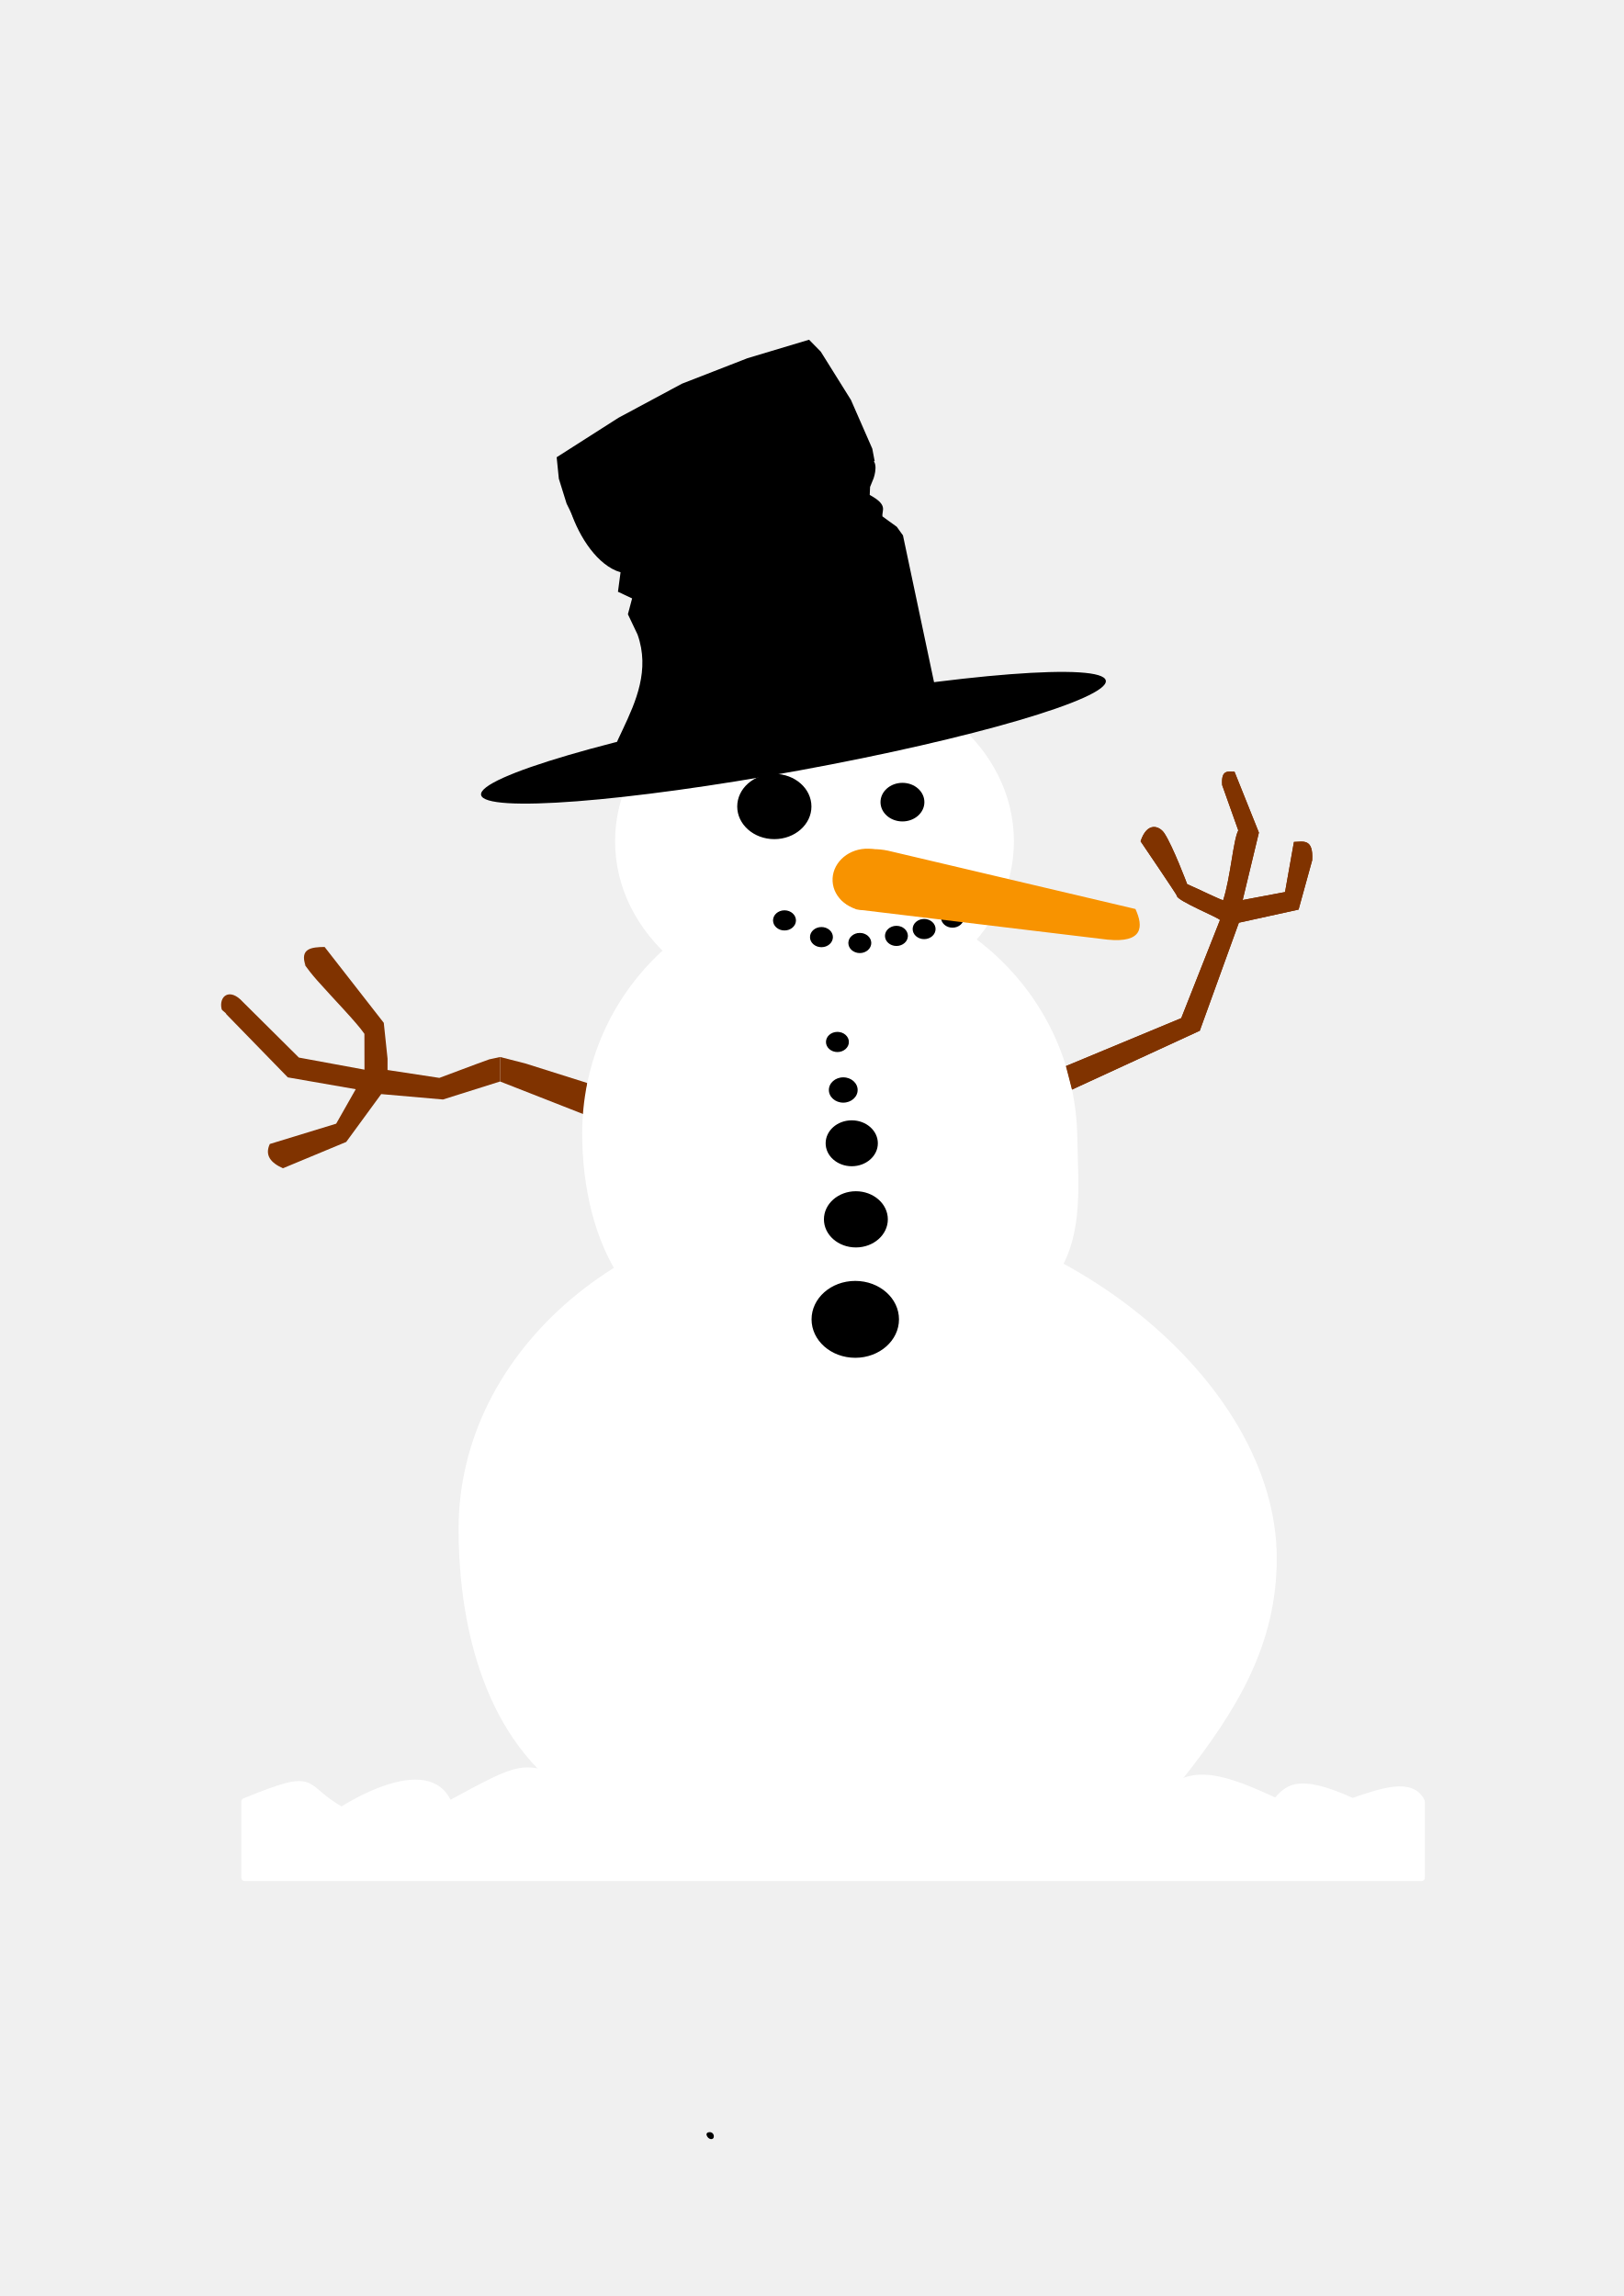
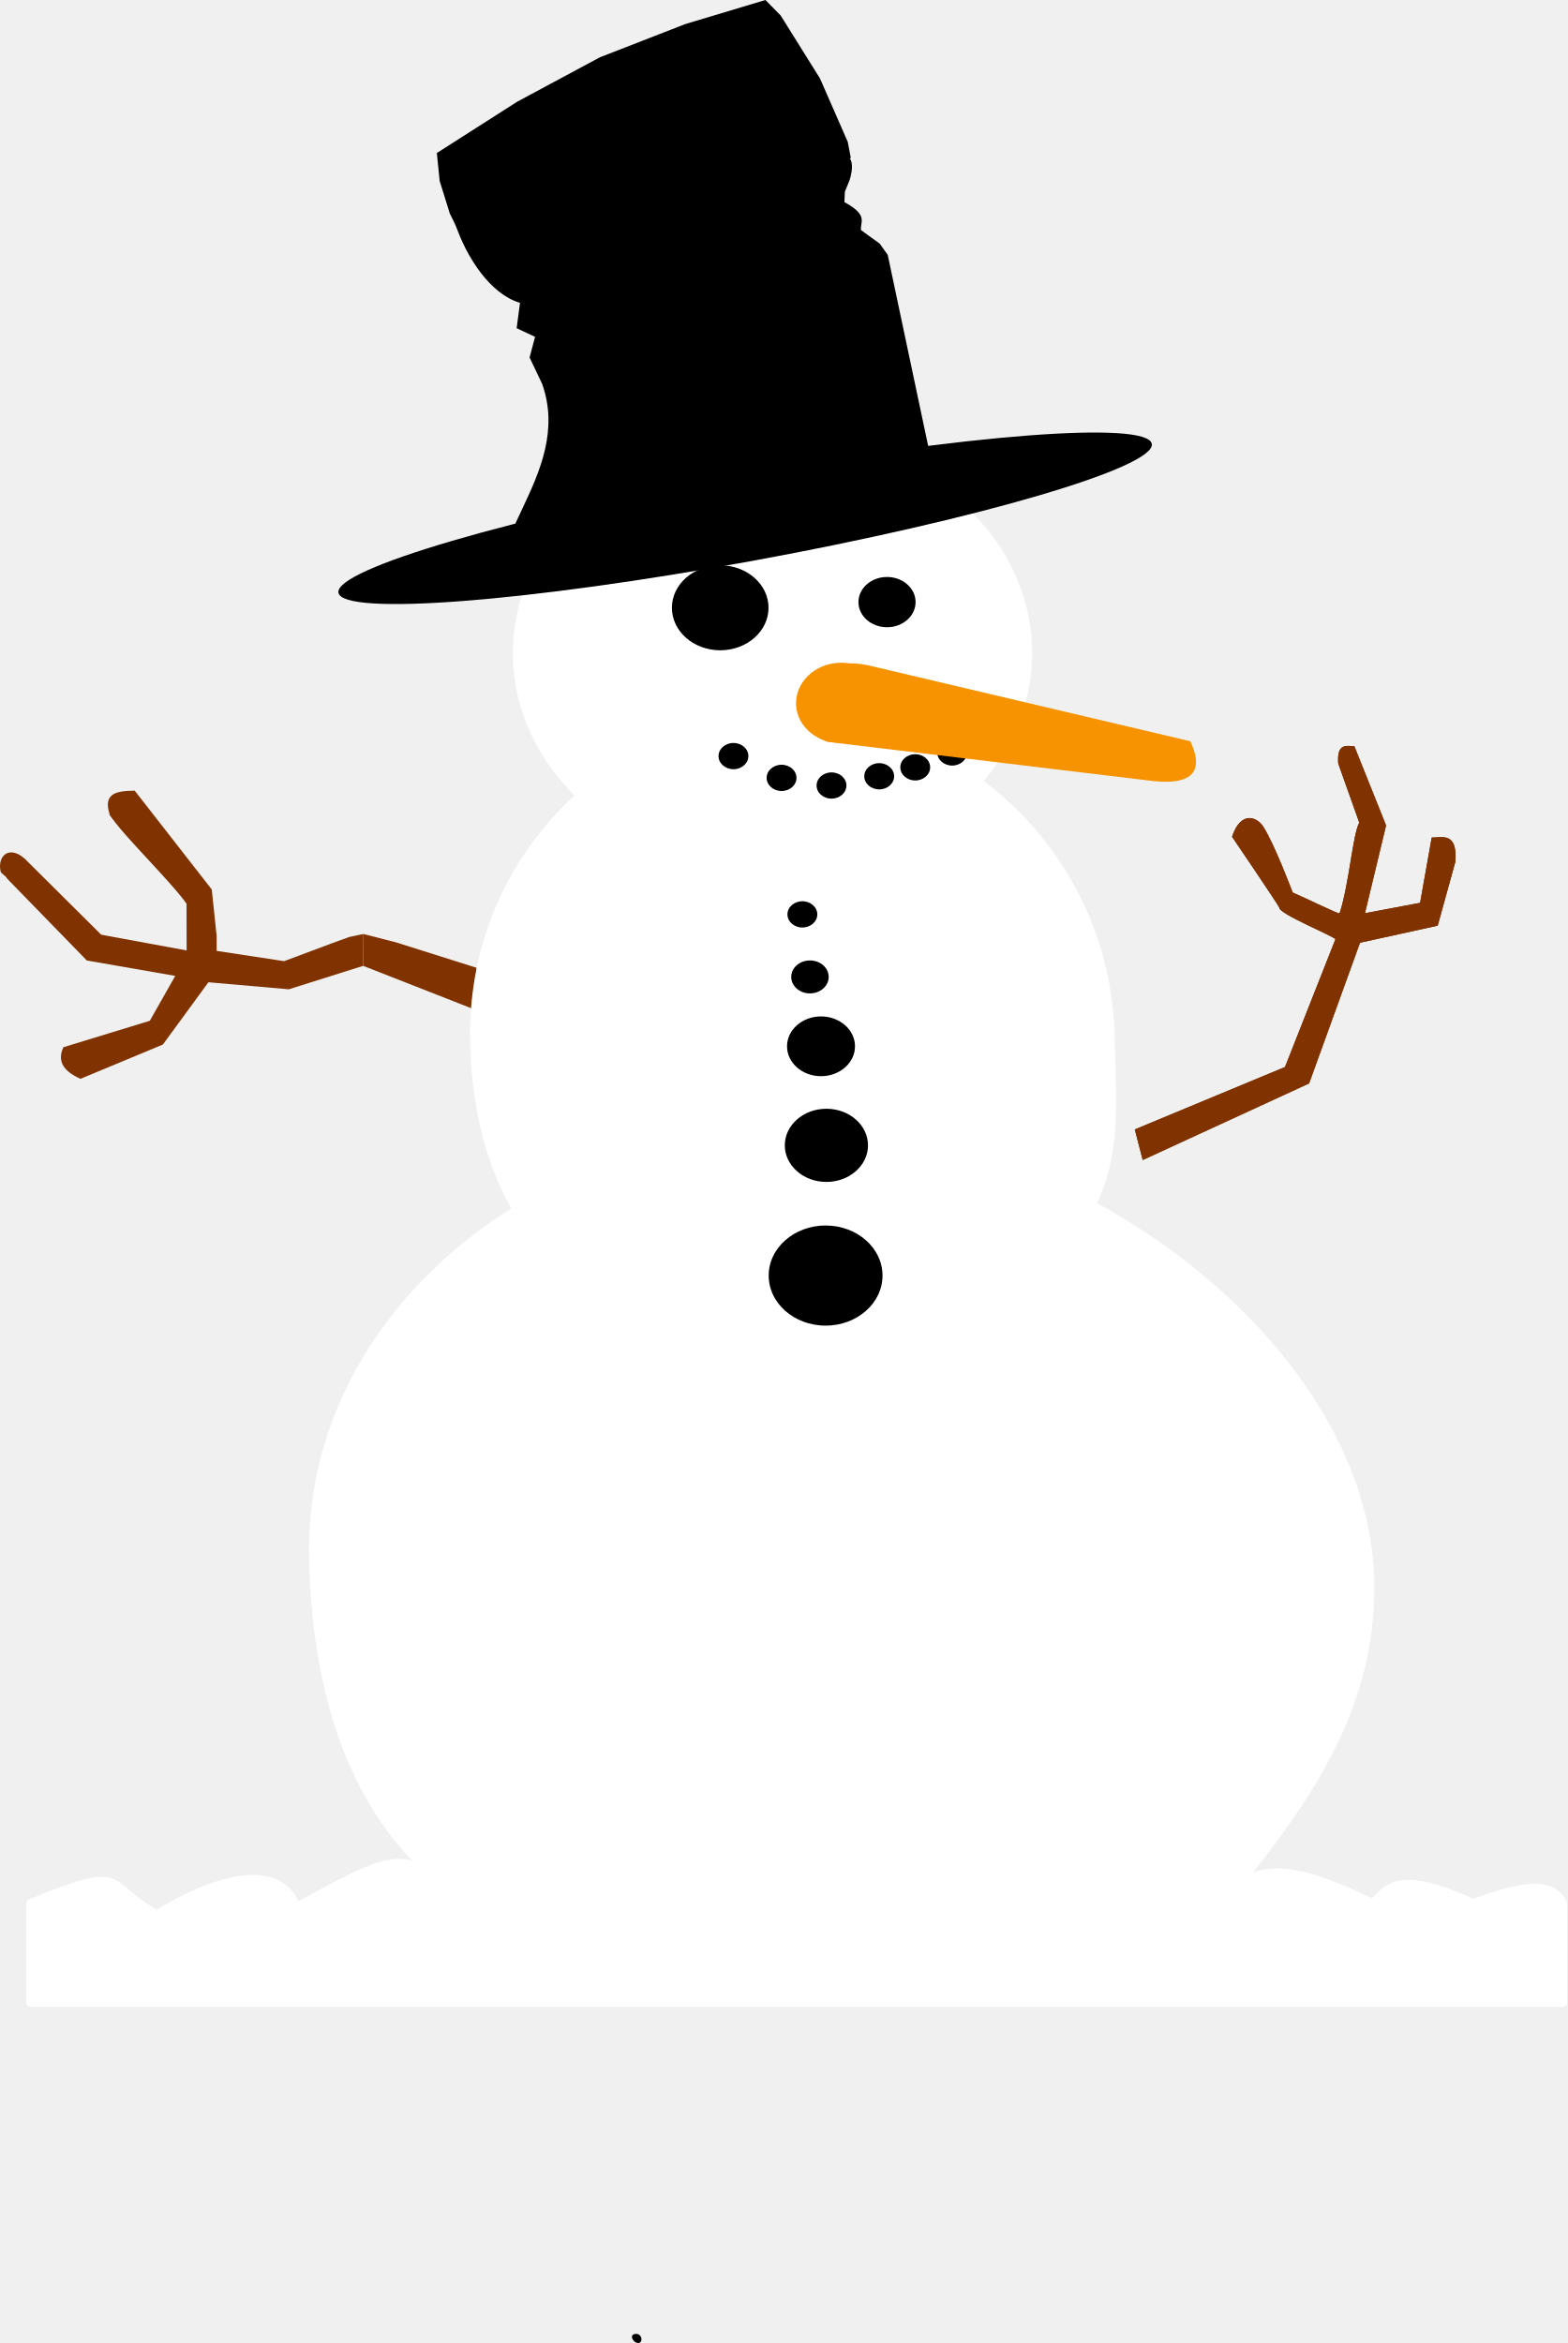
- <svg xmlns="http://www.w3.org/2000/svg" width="420mm" height="594mm" viewBox="0 0 420 594" version="1.1" id="svg8">
+ <svg xmlns="http://www.w3.org/2000/svg" width="311.357mm" height="465.532mm" viewBox="0 0 311.357 465.532" version="1.1" id="svg8">
  <defs id="defs2">
    </defs>
-   <g id="layer1" transform="translate(0,297)">
-     <g id="g907" transform="translate(-16.85644,-15.83603)">
-       <path transform="rotate(-22.07595)" id="rect1256" d="m 273.131,104.994 32.316,-0.281 18.81,-19.743 c 0.259,-0.392 -8.594,-8.965 -7.956,-10.03 0.107,-0.179 -3.407,-16.576 -3.407,-16.576 3.524,-4.161 6.05,-1.857 6.491,0.409 0.789,4.053 0.509,14.386 0.509,14.386 2.352,2.38 6.908,7.541 7.088,7.328 3.952,-4.688 8.271,-13.49 10.391,-15.235 l 0.54,-12.435 c 1.243,-3.911 2.769,-2.639 4.261,-2.006 l -0.072,16.968 -10.446,14.592 10.928,2.202 7.007,-11.149 c 2.164,0.83 5.08,0.951 2.603,6.154 l -8.071,10.515 -15.583,-2.657 -19.879,22.099 -36.357,1.683 z" style="opacity:1;fill:#803300;fill-opacity:1;stroke:none;stroke-width:1.248;stroke-linejoin:round;stroke-miterlimit:4;stroke-dasharray:none;stroke-opacity:1" />
-       <g id="g1254-5">
-         <path style="fill:#000000;stroke:none;stroke-width:0.067" d="m 199.637,271.242 c 0.399,1.198 1.863,1.398 1.863,0.266 0,-0.599 -0.466,-1.065 -1.065,-1.065 -0.599,0 -0.932,0.333 -0.799,0.799 z" id="path1017-3" />
-         <path id="rect1204-8" d="m 146.243,-7.7 6.467,1.653 16.076,5.075 -0.903,8.1 -21.675,-8.499 z" style="opacity:1;fill:#803300;fill-opacity:1;stroke:none;stroke-width:1.22;stroke-linejoin:round;stroke-miterlimit:4;stroke-dasharray:none;stroke-opacity:1" />
-         <path id="rect1204-7-8" d="m 111.137,-4.432 -0.018,-9.265 c -1.935,-2.873 -8.211,-9.291 -12.15,-13.742 -2.987,-3.376 -4.349,-5.742 -3.071,-3.879 -1.555,-4.496 1.532,-4.814 4.925,-4.858 l 15.306,19.632 0.975,9.276 -0.004,2.925 13.404,2.041 9.508,-3.558 3.399,-1.237 2.833,-0.602 -0.035,6.329 -14.774,4.658 -15.972,-1.398 -9.051,12.378 -16.367,6.808 c -3.17,-1.413 -4.754,-3.354 -3.397,-6.276 l 17.169,-5.257 5.058,-8.917 -17.569,-3.061 -15.878,-16.31 c -0.219,-0.569 -1.138,-0.903 -1.248,-1.377 -0.759,-3.281 2.045,-5.65 5.499,-1.829 l 14.488,14.392 z" style="opacity:1;fill:#803300;fill-opacity:1;stroke:none;stroke-width:1.22;stroke-linejoin:round;stroke-miterlimit:4;stroke-dasharray:none;stroke-opacity:1" />
-         <path style="opacity:1;fill:#ffffff;fill-opacity:1;stroke:#ffffff;stroke-width:1.715;stroke-linejoin:round;stroke-miterlimit:4;stroke-dasharray:none;stroke-opacity:1" d="m 346.256,121.985 c 0,21.84 -9.863,38.52 -24.384,56.844 -23.056,29.092 -58.847,20.294 -87.193,18.826 -32.101,-1.662 -50.736,-0.218 -72.206,-16.6 -22.206,-16.944 -26.142,-47.865 -26.142,-66.629 0,-45.966 44.032,-83.229 98.348,-83.229 54.316,-2e-6 111.577,44.822 111.577,90.788 z" id="path819-8-3" />
-         <path style="opacity:1;fill:#ffffff;fill-opacity:1;stroke:#ffffff;stroke-width:1.743;stroke-linejoin:round;stroke-miterlimit:4;stroke-dasharray:none;stroke-opacity:1" d="m 80.151,184.907 c 19.763,-8.064 14.093,-3.751 25.091,2.274 0,0 22.48,-14.836 27.732,-1.516 19.259,-10.411 18.953,-10.552 31.694,-5.307 45.5,-25.323 88.23,-22.061 95.081,9.098 7.676,-7.119 29.991,-27.962 57.445,-4.549 6.484,-10.474 18.067,-5.331 29.713,0 2.896,-3.04 4.968,-6.756 19.808,0 7.684,-2.665 15.306,-5.237 17.828,0 v 19.712 H 80.151 Z" id="rect821-1-1" />
-         <g id="g1191-8" transform="translate(4.157738,-12.85119)">
-           <path style="opacity:1;fill:#ffffff;fill-opacity:1;stroke:#ffffff;stroke-width:1.183;stroke-linejoin:round;stroke-miterlimit:4;stroke-dasharray:none;stroke-opacity:1" d="m 290.779,26.046 c 0.211,13.101 1.826,26.374 -6.513,37.093 -11.343,14.58 -38.732,24.692 -58.445,24.692 -20.853,-2e-6 -40.433,-8.958 -51.657,-25.006 -7.186,-10.275 -10.278,-24.349 -10.278,-37.913 0,-34.749 27.729,-62.919 61.934,-62.919 34.205,-3e-6 64.367,27.374 64.958,64.053 z" id="path819-3-0-9" />
-           <path style="opacity:1;fill:#000000;fill-opacity:1;stroke:#ffffff;stroke-width:0.981;stroke-linejoin:round;stroke-miterlimit:4;stroke-dasharray:none;stroke-opacity:1" d="m 242.844,47.144 a 8.756,7.761 0 0 1 -8.756,7.761 8.756,7.761 0 0 1 -8.756,-7.761 8.756,7.761 0 0 1 8.756,-7.761 8.756,7.761 0 0 1 8.756,7.761 z" id="path824-0-0-6" />
-           <path style="opacity:1;fill:#000000;fill-opacity:1;stroke:#ffffff;stroke-width:0.801;stroke-linejoin:round;stroke-miterlimit:4;stroke-dasharray:none;stroke-opacity:1" d="m 240.171,27.467 a 7.152,6.339 0 0 1 -7.152,6.339 7.152,6.339 0 0 1 -7.152,-6.339 7.152,6.339 0 0 1 7.152,-6.339 7.152,6.339 0 0 1 7.152,6.339 z" id="path824-9-8-4-4" />
-           <path style="opacity:1;fill:#000000;fill-opacity:1;stroke:#ffffff;stroke-width:1.341;stroke-linejoin:round;stroke-miterlimit:4;stroke-dasharray:none;stroke-opacity:1" d="m 245.909,73.018 a 11.978,10.617 0 0 1 -11.978,10.617 11.978,10.617 0 0 1 -11.978,-10.617 11.978,10.617 0 0 1 11.978,-10.617 11.978,10.617 0 0 1 11.978,10.617 z" id="path824-5-7-3" />
-           <path style="opacity:1;fill:#000000;fill-opacity:1;stroke:#ffffff;stroke-width:0.442;stroke-linejoin:round;stroke-miterlimit:4;stroke-dasharray:none;stroke-opacity:1" d="m 234.765,13.681 a 3.943,3.495 0 0 1 -3.943,3.495 3.943,3.495 0 0 1 -3.943,-3.495 3.943,3.495 0 0 1 3.943,-3.495 3.943,3.495 0 0 1 3.943,3.495 z" id="path824-09-6-3" />
-           <path style="opacity:1;fill:#000000;fill-opacity:1;stroke:#ffffff;stroke-width:0.352;stroke-linejoin:round;stroke-miterlimit:4;stroke-dasharray:none;stroke-opacity:1" d="m 232.456,1.255 a 3.141,2.784 0 0 1 -3.141,2.784 3.141,2.784 0 0 1 -3.141,-2.784 3.141,2.784 0 0 1 3.141,-2.784 3.141,2.784 0 0 1 3.141,2.784 z" id="path824-9-85-3-1-3" />
-         </g>
-         <g id="g1183-8" transform="translate(3.779762,-10.96131)">
-           <ellipse ry="43.273" rx="51.134" cy="-52.551" cx="223.762" id="path819-9-3-6" style="opacity:1;fill:#ffffff;fill-opacity:1;stroke:#ffffff;stroke-width:0.891;stroke-linejoin:round;stroke-miterlimit:4;stroke-dasharray:none;stroke-opacity:1" />
-           <ellipse ry="2.784" rx="3.141" cy="-32.085" cx="216" id="path824-9-85-4-0" style="opacity:1;fill:#000000;fill-opacity:1;stroke:#ffffff;stroke-width:0.352;stroke-linejoin:round;stroke-miterlimit:4;stroke-dasharray:none;stroke-opacity:1" />
-           <ellipse ry="9.012" rx="10.168" cy="-61.551" cx="213.371" id="path824-9-9-4-4" style="opacity:1;fill:#000000;fill-opacity:1;stroke:#ffffff;stroke-width:1.139;stroke-linejoin:round;stroke-miterlimit:4;stroke-dasharray:none;stroke-opacity:1" />
-           <ellipse ry="5.33" rx="6.013" cy="-62.682" cx="246.511" id="path824-9-6-4-8" style="opacity:1;fill:#000000;fill-opacity:1;stroke:#ffffff;stroke-width:0.673;stroke-linejoin:round;stroke-miterlimit:4;stroke-dasharray:none;stroke-opacity:1" />
-           <ellipse ry="2.784" rx="3.141" cy="-29.851" cx="252.116" id="path824-9-85-6-3-8" style="opacity:1;fill:#000000;fill-opacity:1;stroke:#ffffff;stroke-width:0.352;stroke-linejoin:round;stroke-miterlimit:4;stroke-dasharray:none;stroke-opacity:1" />
-           <ellipse ry="2.784" rx="3.141" cy="-28.076" cx="244.957" id="path824-9-85-8-7-8" style="opacity:1;fill:#000000;fill-opacity:1;stroke:#ffffff;stroke-width:0.352;stroke-linejoin:round;stroke-miterlimit:4;stroke-dasharray:none;stroke-opacity:1" />
-           <ellipse ry="2.784" rx="3.141" cy="-27.759" cx="225.559" id="path824-9-85-5-5-9" style="opacity:1;fill:#000000;fill-opacity:1;stroke:#ffffff;stroke-width:0.352;stroke-linejoin:round;stroke-miterlimit:4;stroke-dasharray:none;stroke-opacity:1" />
-           <ellipse ry="2.784" rx="3.141" cy="-32.81" cx="259.454" id="path824-9-85-61-9-7" style="opacity:1;fill:#000000;fill-opacity:1;stroke:#ffffff;stroke-width:0.352;stroke-linejoin:round;stroke-miterlimit:4;stroke-dasharray:none;stroke-opacity:1" />
-           <ellipse ry="2.784" rx="3.141" cy="-26.239" cx="235.482" id="path824-9-85-1-6-7" style="opacity:1;fill:#000000;fill-opacity:1;stroke:#ffffff;stroke-width:0.352;stroke-linejoin:round;stroke-miterlimit:4;stroke-dasharray:none;stroke-opacity:1" />
-           <path id="rect917-1-6" d="m 234.677,-34.917 c -6.732,-2.464 -6.283,-7.897 -2.611,-8.75 2.511,-0.583 1.582,-0.562 2.511,-0.583 -6.275,-0.309 -2.253,-8.033 8.158,-5.882 v 0 l 64.041,15.095 c 2.141,4.62 1.937,8.841 -7.237,7.927 z" style="opacity:1;fill:#f89300;fill-opacity:1;stroke:none;stroke-width:3.476;stroke-linejoin:round;stroke-miterlimit:4;stroke-dasharray:none;stroke-opacity:1" />
-           <ellipse transform="rotate(-93.1362)" ry="8.875" rx="7.954" cy="239.285" cx="29.637" id="path920-7-4" style="opacity:1;fill:#f89300;fill-opacity:1;stroke:none;stroke-width:4.472;stroke-linejoin:round;stroke-miterlimit:4;stroke-dasharray:none;stroke-opacity:1" />
-         </g>
-         <g id="g1170-3" style="fill:#000000" transform="translate(4.806705,-10.92396)">
-           <ellipse transform="rotate(-10.37668)" ry="8.586" rx="82.14" cy="-38.937" cx="228.033" id="path1157-0" style="opacity:1;fill:#000000;fill-opacity:1;stroke:none;stroke-width:1.994;stroke-linejoin:round;stroke-miterlimit:4;stroke-dasharray:none;stroke-opacity:1" />
-           <path id="rect1159-3" d="m 245.622,-131.722 8.113,38.338 -61.358,17.799 -20.829,11.536 c -9.387,-9.005 11.91,-23.756 5.417,-42.024 l -2.497,-5.254 1.088,-4.099 -3.659,-1.719 0.668,-5.039 c -11.78,-3.416 -19.061,-29.348 -10.631,-27.68 l 28.962,-19.527 45.532,17.742 c 3.419,-0.017 1.607,5.113 1.607,5.113 l -0.925,2.272 -0.09,2.07 c 4.863,2.651 3.086,3.926 3.292,5.554 l 1.644,1.196 2.053,1.478 z" style="opacity:1;fill:#000000;fill-opacity:1;stroke:none;stroke-width:1.866;stroke-linejoin:round;stroke-miterlimit:4;stroke-dasharray:none;stroke-opacity:1" />
-           <path id="rect1164-0" d="m 203.349,-79.472 18.704,-3.201 18.581,-1.756 18.17,0.499 16.533,1.776 1.568,4.029 v 0 l 2.237,14.534 0.096,13.765 -0.702,3.177 -72.828,-2.301 -4.449,-13.044 -0.287,-5.415 0.701,-6.726 z" style="opacity:1;fill:#000000;fill-opacity:1;stroke:none;stroke-width:1.682;stroke-linejoin:round;stroke-miterlimit:4;stroke-dasharray:none;stroke-opacity:1" transform="matrix(0.9216045,-0.3881302,0.3946697,0.918823,0,0)" />
-         </g>
+   <g id="layer1" transform="translate(-67.10495,229.765)">
+     <g id="g1254" transform="translate(-6.95035,-36.48934)">
+       <path id="path1017" d="m 199.637,271.242 c 0.399,1.198 1.863,1.398 1.863,0.266 0,-0.599 -0.466,-1.065 -1.065,-1.065 -0.599,0 -0.932,0.333 -0.799,0.799 z" style="fill:#000000;stroke:none;stroke-width:0.067" />
+       <path style="opacity:1;fill:#803300;fill-opacity:1;stroke:none;stroke-width:1.22;stroke-linejoin:round;stroke-miterlimit:4;stroke-dasharray:none;stroke-opacity:1" d="m 146.243,-7.7 6.467,1.653 16.076,5.075 -0.903,8.1 -21.675,-8.499 z" id="rect1204" />
+       <path style="opacity:1;fill:#803300;fill-opacity:1;stroke:none;stroke-width:1.22;stroke-linejoin:round;stroke-miterlimit:4;stroke-dasharray:none;stroke-opacity:1" d="m 111.137,-4.432 -0.018,-9.265 c -1.935,-2.873 -8.211,-9.291 -12.15,-13.742 -2.987,-3.376 -4.349,-5.742 -3.071,-3.879 -1.555,-4.496 1.532,-4.814 4.925,-4.858 l 15.306,19.632 0.975,9.276 -0.004,2.925 13.404,2.041 9.508,-3.558 3.399,-1.237 2.833,-0.602 -0.035,6.329 -14.774,4.658 -15.972,-1.398 -9.051,12.378 -16.367,6.808 c -3.17,-1.413 -4.754,-3.354 -3.397,-6.276 l 17.169,-5.257 5.058,-8.917 -17.569,-3.061 -15.878,-16.31 c -0.219,-0.569 -1.138,-0.903 -1.248,-1.377 -0.759,-3.281 2.045,-5.65 5.499,-1.829 l 14.488,14.392 z" id="rect1204-7" />
+       <path id="path819-8" d="m 346.256,121.985 c 0,21.84 -9.863,38.52 -24.384,56.844 -23.056,29.092 -58.847,20.294 -87.193,18.826 -32.101,-1.662 -50.736,-0.218 -72.206,-16.6 -22.206,-16.944 -26.142,-47.865 -26.142,-66.629 0,-45.966 44.032,-83.229 98.348,-83.229 54.316,-2e-6 111.577,44.822 111.577,90.788 z" style="opacity:1;fill:#ffffff;fill-opacity:1;stroke:#ffffff;stroke-width:1.715;stroke-linejoin:round;stroke-miterlimit:4;stroke-dasharray:none;stroke-opacity:1" />
+       <path id="rect821-1" d="m 80.151,184.907 c 19.763,-8.064 14.093,-3.751 25.091,2.274 0,0 22.48,-14.836 27.732,-1.516 19.259,-10.411 18.953,-10.552 31.694,-5.307 45.5,-25.323 88.23,-22.061 95.081,9.098 7.676,-7.119 29.991,-27.962 57.445,-4.549 6.484,-10.474 18.067,-5.331 29.713,0 2.896,-3.04 4.968,-6.756 19.808,0 7.684,-2.665 15.306,-5.237 17.828,0 v 19.712 H 80.151 Z" style="opacity:1;fill:#ffffff;fill-opacity:1;stroke:#ffffff;stroke-width:1.743;stroke-linejoin:round;stroke-miterlimit:4;stroke-dasharray:none;stroke-opacity:1" />
+       <g transform="translate(4.157738,-12.85119)" id="g1191">
+         <path id="path819-3-0" d="m 290.779,26.046 c 0.211,13.101 1.826,26.374 -6.513,37.093 -11.343,14.58 -38.732,24.692 -58.445,24.692 -20.853,-2e-6 -40.433,-8.958 -51.657,-25.006 -7.186,-10.275 -10.278,-24.349 -10.278,-37.913 0,-34.749 27.729,-62.919 61.934,-62.919 34.205,-3e-6 64.367,27.374 64.958,64.053 z" style="opacity:1;fill:#ffffff;fill-opacity:1;stroke:#ffffff;stroke-width:1.183;stroke-linejoin:round;stroke-miterlimit:4;stroke-dasharray:none;stroke-opacity:1" />
+         <path id="path824-0-0" d="m 242.844,47.144 a 8.756,7.761 0 0 1 -8.756,7.761 8.756,7.761 0 0 1 -8.756,-7.761 8.756,7.761 0 0 1 8.756,-7.761 8.756,7.761 0 0 1 8.756,7.761 z" style="opacity:1;fill:#000000;fill-opacity:1;stroke:#ffffff;stroke-width:0.981;stroke-linejoin:round;stroke-miterlimit:4;stroke-dasharray:none;stroke-opacity:1" />
+         <path id="path824-9-8-4" d="m 240.171,27.467 a 7.152,6.339 0 0 1 -7.152,6.339 7.152,6.339 0 0 1 -7.152,-6.339 7.152,6.339 0 0 1 7.152,-6.339 7.152,6.339 0 0 1 7.152,6.339 z" style="opacity:1;fill:#000000;fill-opacity:1;stroke:#ffffff;stroke-width:0.801;stroke-linejoin:round;stroke-miterlimit:4;stroke-dasharray:none;stroke-opacity:1" />
+         <path id="path824-5-7" d="m 245.909,73.018 a 11.978,10.617 0 0 1 -11.978,10.617 11.978,10.617 0 0 1 -11.978,-10.617 11.978,10.617 0 0 1 11.978,-10.617 11.978,10.617 0 0 1 11.978,10.617 z" style="opacity:1;fill:#000000;fill-opacity:1;stroke:#ffffff;stroke-width:1.341;stroke-linejoin:round;stroke-miterlimit:4;stroke-dasharray:none;stroke-opacity:1" />
+         <path id="path824-09-6" d="m 234.765,13.681 a 3.943,3.495 0 0 1 -3.943,3.495 3.943,3.495 0 0 1 -3.943,-3.495 3.943,3.495 0 0 1 3.943,-3.495 3.943,3.495 0 0 1 3.943,3.495 z" style="opacity:1;fill:#000000;fill-opacity:1;stroke:#ffffff;stroke-width:0.442;stroke-linejoin:round;stroke-miterlimit:4;stroke-dasharray:none;stroke-opacity:1" />
+         <path id="path824-9-85-3-1" d="m 232.456,1.255 a 3.141,2.784 0 0 1 -3.141,2.784 3.141,2.784 0 0 1 -3.141,-2.784 3.141,2.784 0 0 1 3.141,-2.784 3.141,2.784 0 0 1 3.141,2.784 z" style="opacity:1;fill:#000000;fill-opacity:1;stroke:#ffffff;stroke-width:0.352;stroke-linejoin:round;stroke-miterlimit:4;stroke-dasharray:none;stroke-opacity:1" />
      </g>
-       <path id="rect1256-9" d="m 292.567,-5.356 29.841,-12.405 10.011,-25.365 c 0.092,-0.461 -11.333,-5.078 -11.142,-6.304 0.032,-0.206 -9.387,-14.08 -9.387,-14.08 1.702,-5.181 4.908,-3.995 6.169,-2.06 2.255,3.459 5.879,13.14 5.879,13.14 3.074,1.322 9.236,4.392 9.322,4.127 1.9,-5.829 2.595,-15.609 3.903,-18.023 l -4.173,-11.727 c -0.318,-4.091 1.575,-3.486 3.194,-3.461 l 6.311,15.751 -4.196,17.448 10.955,-2.066 2.303,-12.965 c 2.317,-0.044 5.065,-1.028 4.725,4.725 l -3.527,12.777 -15.439,3.394 -10.115,27.95 -33.059,15.224 z" style="opacity:1;fill:#803300;fill-opacity:1;stroke:none;stroke-width:1.248;stroke-linejoin:round;stroke-miterlimit:4;stroke-dasharray:none;stroke-opacity:1" />
+       <g transform="translate(3.779762,-10.96131)" id="g1183">
+         <ellipse style="opacity:1;fill:#ffffff;fill-opacity:1;stroke:#ffffff;stroke-width:0.891;stroke-linejoin:round;stroke-miterlimit:4;stroke-dasharray:none;stroke-opacity:1" id="path819-9-3" cx="223.762" cy="-52.551" rx="51.134" ry="43.273" />
+         <ellipse style="opacity:1;fill:#000000;fill-opacity:1;stroke:#ffffff;stroke-width:0.352;stroke-linejoin:round;stroke-miterlimit:4;stroke-dasharray:none;stroke-opacity:1" id="path824-9-85-4" cx="216" cy="-32.085" rx="3.141" ry="2.784" />
+         <ellipse style="opacity:1;fill:#000000;fill-opacity:1;stroke:#ffffff;stroke-width:1.139;stroke-linejoin:round;stroke-miterlimit:4;stroke-dasharray:none;stroke-opacity:1" id="path824-9-9-4" cx="213.371" cy="-61.551" rx="10.168" ry="9.012" />
+         <ellipse style="opacity:1;fill:#000000;fill-opacity:1;stroke:#ffffff;stroke-width:0.673;stroke-linejoin:round;stroke-miterlimit:4;stroke-dasharray:none;stroke-opacity:1" id="path824-9-6-4" cx="246.511" cy="-62.682" rx="6.013" ry="5.33" />
+         <ellipse style="opacity:1;fill:#000000;fill-opacity:1;stroke:#ffffff;stroke-width:0.352;stroke-linejoin:round;stroke-miterlimit:4;stroke-dasharray:none;stroke-opacity:1" id="path824-9-85-6-3" cx="252.116" cy="-29.851" rx="3.141" ry="2.784" />
+         <ellipse style="opacity:1;fill:#000000;fill-opacity:1;stroke:#ffffff;stroke-width:0.352;stroke-linejoin:round;stroke-miterlimit:4;stroke-dasharray:none;stroke-opacity:1" id="path824-9-85-8-7" cx="244.957" cy="-28.076" rx="3.141" ry="2.784" />
+         <ellipse style="opacity:1;fill:#000000;fill-opacity:1;stroke:#ffffff;stroke-width:0.352;stroke-linejoin:round;stroke-miterlimit:4;stroke-dasharray:none;stroke-opacity:1" id="path824-9-85-5-5" cx="225.559" cy="-27.759" rx="3.141" ry="2.784" />
+         <ellipse style="opacity:1;fill:#000000;fill-opacity:1;stroke:#ffffff;stroke-width:0.352;stroke-linejoin:round;stroke-miterlimit:4;stroke-dasharray:none;stroke-opacity:1" id="path824-9-85-61-9" cx="259.454" cy="-32.81" rx="3.141" ry="2.784" />
+         <ellipse style="opacity:1;fill:#000000;fill-opacity:1;stroke:#ffffff;stroke-width:0.352;stroke-linejoin:round;stroke-miterlimit:4;stroke-dasharray:none;stroke-opacity:1" id="path824-9-85-1-6" cx="235.482" cy="-26.239" rx="3.141" ry="2.784" />
+         <path style="opacity:1;fill:#f89300;fill-opacity:1;stroke:none;stroke-width:3.476;stroke-linejoin:round;stroke-miterlimit:4;stroke-dasharray:none;stroke-opacity:1" d="m 234.677,-34.917 c -6.732,-2.464 -6.283,-7.897 -2.611,-8.75 2.511,-0.583 1.582,-0.562 2.511,-0.583 -6.275,-0.309 -2.253,-8.033 8.158,-5.882 v 0 l 64.041,15.095 c 2.141,4.62 1.937,8.841 -7.237,7.927 z" id="rect917-1" />
+         <ellipse style="opacity:1;fill:#f89300;fill-opacity:1;stroke:none;stroke-width:4.472;stroke-linejoin:round;stroke-miterlimit:4;stroke-dasharray:none;stroke-opacity:1" id="path920-7" cx="29.637" cy="239.285" rx="7.954" ry="8.875" transform="rotate(-93.1362)" />
+       </g>
+       <g transform="translate(4.806705,-10.92396)" style="fill:#000000" id="g1170">
+         <ellipse style="opacity:1;fill:#000000;fill-opacity:1;stroke:none;stroke-width:1.994;stroke-linejoin:round;stroke-miterlimit:4;stroke-dasharray:none;stroke-opacity:1" id="path1157" cx="228.033" cy="-38.937" rx="82.14" ry="8.586" transform="rotate(-10.37668)" />
+         <path style="opacity:1;fill:#000000;fill-opacity:1;stroke:none;stroke-width:1.866;stroke-linejoin:round;stroke-miterlimit:4;stroke-dasharray:none;stroke-opacity:1" d="m 245.622,-131.722 8.113,38.338 -61.358,17.799 -20.829,11.536 c -9.387,-9.005 11.91,-23.756 5.417,-42.024 l -2.497,-5.254 1.088,-4.099 -3.659,-1.719 0.668,-5.039 c -11.78,-3.416 -19.061,-29.348 -10.631,-27.68 l 28.962,-19.527 45.532,17.742 c 3.419,-0.017 1.607,5.113 1.607,5.113 l -0.925,2.272 -0.09,2.07 c 4.863,2.651 3.086,3.926 3.292,5.554 l 1.644,1.196 2.053,1.478 z" id="rect1159" />
+         <path transform="matrix(0.9216045,-0.3881302,0.3946697,0.918823,0,0)" style="opacity:1;fill:#000000;fill-opacity:1;stroke:none;stroke-width:1.682;stroke-linejoin:round;stroke-miterlimit:4;stroke-dasharray:none;stroke-opacity:1" d="m 203.349,-79.472 18.704,-3.201 18.581,-1.756 18.17,0.499 16.533,1.776 1.568,4.029 v 0 l 2.237,14.534 0.096,13.765 -0.702,3.177 -72.828,-2.301 -4.449,-13.044 -0.287,-5.415 0.701,-6.726 z" id="rect1164" />
+       </g>
    </g>
+     <path transform="rotate(-22.07595)" style="opacity:1;fill:#803300;fill-opacity:1;stroke:none;stroke-width:1.248;stroke-linejoin:round;stroke-miterlimit:4;stroke-dasharray:none;stroke-opacity:1" d="m 273.131,104.994 32.316,-0.281 18.81,-19.743 c 0.259,-0.392 -8.594,-8.965 -7.956,-10.03 0.107,-0.179 -3.407,-16.576 -3.407,-16.576 3.524,-4.161 6.05,-1.857 6.491,0.409 0.789,4.053 0.509,14.386 0.509,14.386 2.352,2.38 6.908,7.541 7.088,7.328 3.952,-4.688 8.271,-13.49 10.391,-15.235 l 0.54,-12.435 c 1.243,-3.911 2.769,-2.639 4.261,-2.006 l -0.072,16.968 -10.446,14.592 10.928,2.202 7.007,-11.149 c 2.164,0.83 5.08,0.951 2.603,6.154 l -8.071,10.515 -15.583,-2.657 -19.879,22.099 -36.357,1.683 z" id="rect1256" />
+     <path style="opacity:1;fill:#803300;fill-opacity:1;stroke:none;stroke-width:1.248;stroke-linejoin:round;stroke-miterlimit:4;stroke-dasharray:none;stroke-opacity:1" d="m 292.567,-5.356 29.841,-12.405 10.011,-25.365 c 0.092,-0.461 -11.333,-5.078 -11.142,-6.304 0.032,-0.206 -9.387,-14.08 -9.387,-14.08 1.702,-5.181 4.908,-3.995 6.169,-2.06 2.255,3.459 5.879,13.14 5.879,13.14 3.074,1.322 9.236,4.392 9.322,4.127 1.9,-5.829 2.595,-15.609 3.903,-18.023 l -4.173,-11.727 c -0.318,-4.091 1.575,-3.486 3.194,-3.461 l 6.311,15.751 -4.196,17.448 10.955,-2.066 2.303,-12.965 c 2.317,-0.044 5.065,-1.028 4.725,4.725 l -3.527,12.777 -15.439,3.394 -10.115,27.95 -33.059,15.224 z" id="rect1256-9" />
  </g>
-   <g id="layer2" />
+   <g id="layer2" transform="translate(-67.10495,-67.23498)" />
</svg>
